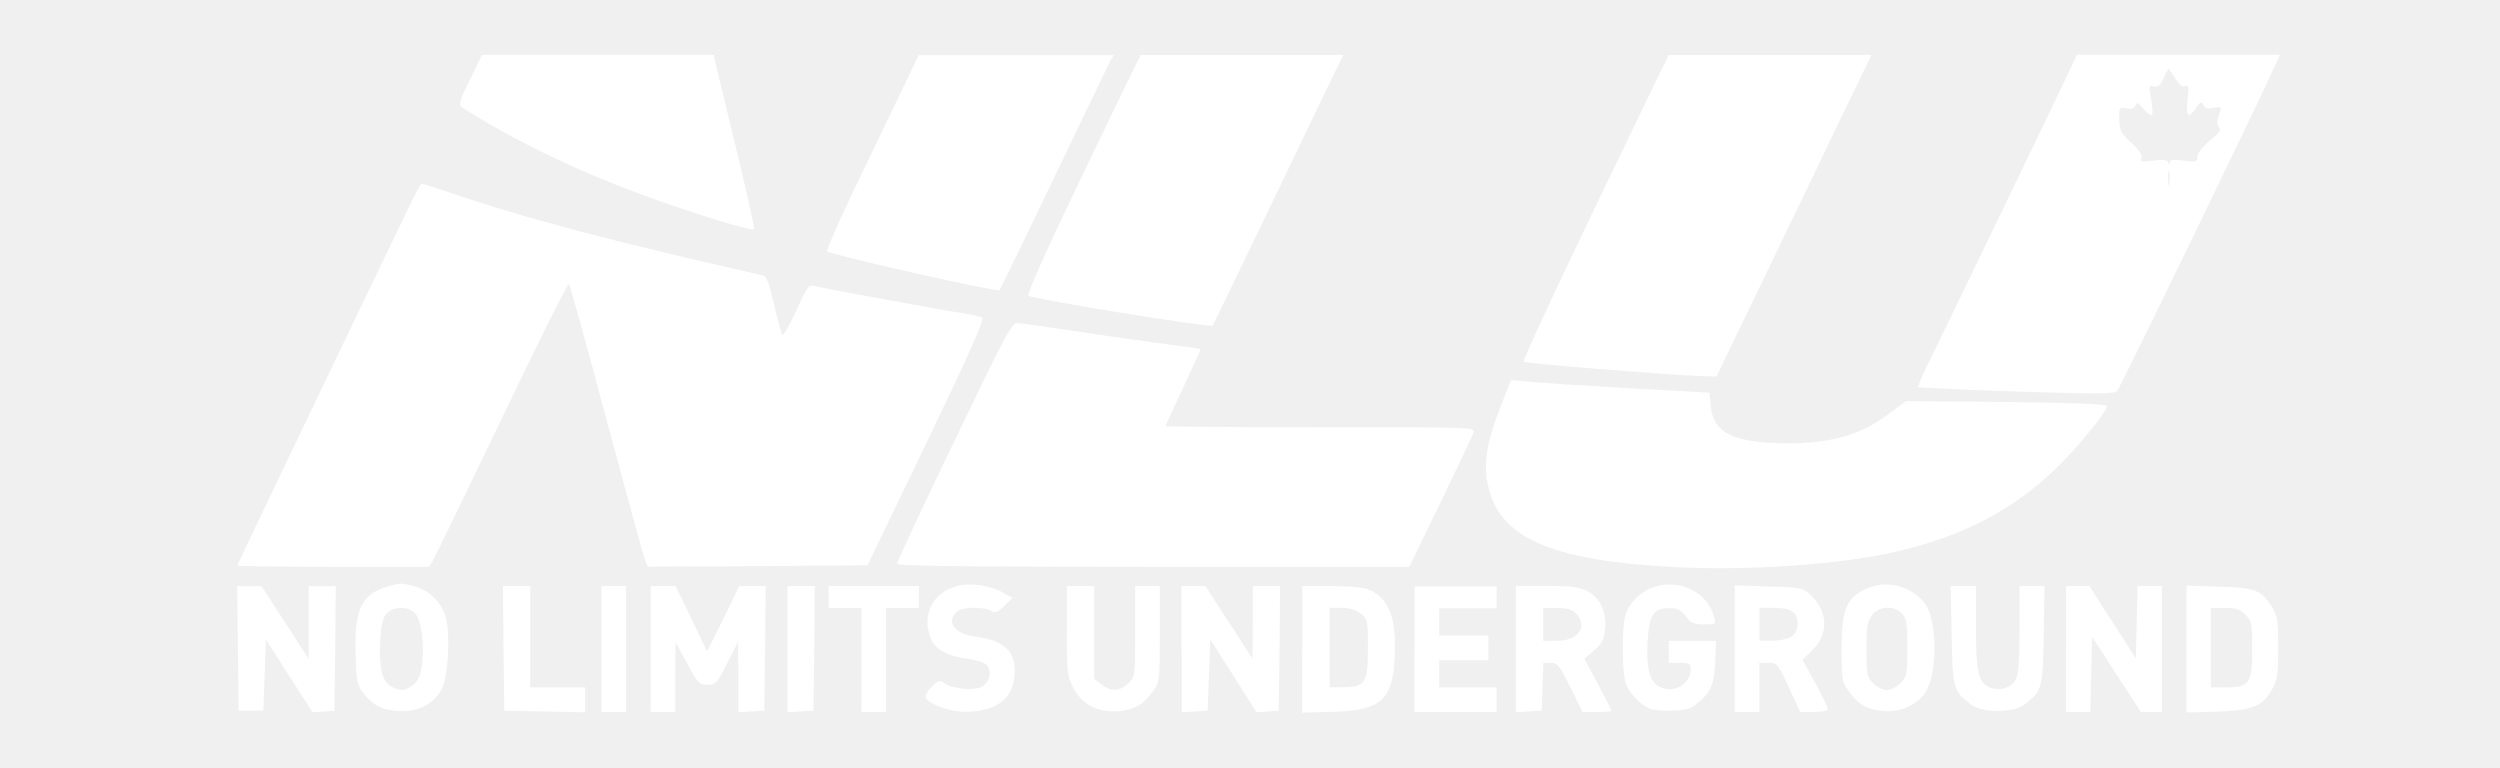
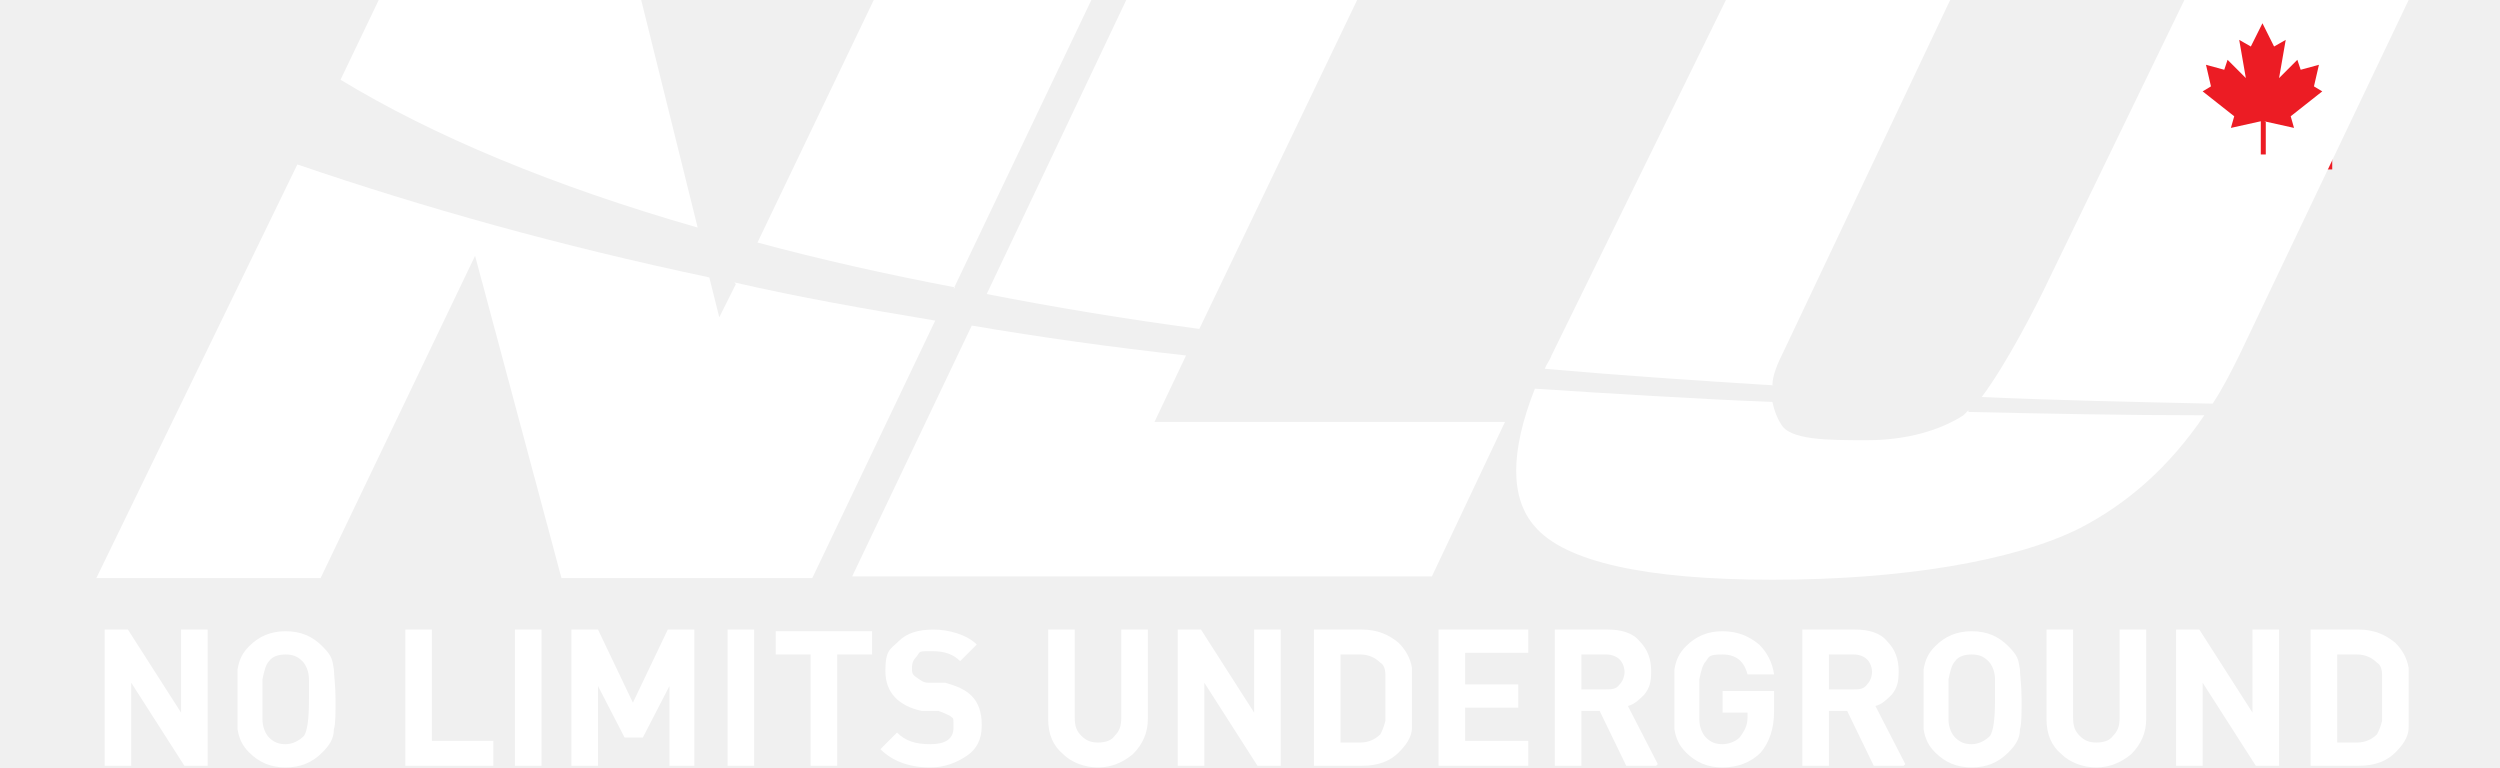
- <svg xmlns="http://www.w3.org/2000/svg" version="1.1" id="Layer_1" x="0px" y="0px" viewBox="0 0 150.5 46.2" style="enable-background:new 0 0 150.5 46.2;" xml:space="preserve">
-   <style type="text/css">
- 	.st0{fill:#FFFFFF;}
- </style>
-   <g transform="translate(0,241) scale(0.1,-0.1)">
-     <path class="st0" d="M282.9,2362.1c-6.3-12.7-6.9-15.2-4.9-16.6c23.9-15.7,59.3-33.6,93.1-46.8c32.6-13,82.4-28.8,82.9-26.5   c0.2,1.2-4.8,23.4-11.2,49.8c-6.3,26.2-11.9,49.3-12.4,51.4l-0.8,3.6h-69.7h-69.7L282.9,2362.1z" />
-     <path class="st0" d="M539.9,2349.4c-7.4-15.3-19.9-41.7-28.2-58.7c-8.1-17.1-14.3-31.5-13.8-32c2.1-2.1,102.5-24.7,103.8-23.4   c0.3,0.3,15,30.3,32.3,66.6c17.5,36.3,32.6,67.9,33.9,70.5l2.5,4.4h-58.7h-58.7L539.9,2349.4z" />
-     <path class="st0" d="M683.6,2370.7c-1.8-3.6-17.5-35.9-34.8-72c-20.4-42.7-30.8-66.1-29.7-66.7c3.8-2.3,109.8-19.4,110.9-18   c0.3,0.3,16.8,34.4,36.6,75.6c19.8,41.2,37.2,77.8,39.1,81.2l3,6.1h-61h-61L683.6,2370.7z" />
-     <path class="st0" d="M992.4,2351.9c-48.3-99.7-76.1-158.9-75.1-159.7c1-1,84.5-7.7,106.3-8.6l9.7-0.3l30.2,62.6   c16.6,34.4,37.6,78,46.6,96.9l16.5,34.1h-61h-61L992.4,2351.9z" />
-     <path class="st0" d="M1243.1,2361.8c-9.6-20.4-74.7-155.2-82.7-171.4c-3.5-7.1-5.9-13-5.6-13.5c0.5-0.3,27-1.5,59.2-2.6   c48.3-1.6,58.7-1.5,60.5,0.3c1.8,1.8,88,179.6,95.6,197.1l2.3,5.3h-61h-61.1L1243.1,2361.8z M1309.5,2362.9c2.3-4,4.1-5.4,5.9-4.8   c2.1,0.8,2.5-0.2,1.5-8.2c-1.2-10.2,0.5-11.9,5.1-4.8c2.5,3.6,3.1,4,4.4,1.6c1-2,2.8-2.5,6.3-1.6c4.9,0.8,4.9,0.8,3.1-4.3   c-1.3-3.8-1.3-5.8,0-7.4c1.5-1.6,0.2-3.5-5.6-8.2c-4.4-3.6-7.4-7.6-7.4-9.6c0-3.1-0.7-3.3-8.2-2.3c-6.1,0.8-8.2,0.5-8.4-1   c0-1.6-0.3-1.6-1,0c-0.5,1.5-3.1,1.8-8.9,1c-7.1-1-8.1-0.7-7.1,1.5c0.7,1.8-1.3,4.8-6.1,9.2c-6.3,5.8-7.1,7.3-7.3,14   c-0.2,7.4,0,7.6,4.3,6.8c3.1-0.7,4.6-0.2,5.4,1.6c0.8,2.3,1.6,2,4.9-2c2.1-2.5,4.4-4.1,5.1-3.6c0.5,0.7,0.3,4.9-0.5,9.6   c-1.5,7.9-1.3,8.4,1.5,7.6c2.3-0.8,3.8,0.3,5.9,4.8c1.5,3.3,3,5.9,3.1,5.9S1307.5,2366,1309.5,2362.9z M1305.9,2299.1   c-0.3-2.1-0.7-0.5-0.7,3.6s0.3,5.8,0.7,3.8C1306.2,2304.4,1306.2,2301.1,1305.9,2299.1z" />
-     <path class="st0" d="M248.5,2290.1c-8.4-17-105.6-219.7-105.6-220.5c0-0.5,25.9-0.8,57.7-0.8h57.7l2.3,3.8   c1.2,2,19.9,40.5,41.5,85.5c21.6,45.2,39.7,81.6,40.4,80.8c0.7-0.7,10.9-37.4,22.7-81.9c11.9-44.3,22.4-82.4,23.2-84.5l1.6-3.6   l66.1,0.3l66.1,0.5l35.6,73.8c26.9,56,34.9,74.3,33.5,75.3c-1.3,0.7-6.1,1.8-10.7,2.5c-8.2,1-84.2,15-90.8,16.6   c-3,0.7-4.4-1.3-10.5-15c-4-8.7-7.7-15.2-8.4-14.5c-0.5,0.7-2.8,8.9-4.9,18.3c-3.3,14-4.4,17-7.3,17.6   c-91,20.6-143.2,34.4-189.5,50.3c-8.2,2.6-15,4.9-15.3,4.9C253.6,2299.5,251.1,2295.2,248.5,2290.1z" />
-     <path class="st0" d="M574.3,2143.9c-19-39.2-34.3-72.3-34.3-73.3c0-1.3,40.9-1.8,154.1-1.8h154.3l18.8,38.7   c10.2,21.3,19.3,40.2,19.8,42c1,3.3,0.2,3.3-92.1,3.3c-51.3,0-93.3,0.3-93.3,0.7c0,0.2,4.8,10.7,10.7,23.2   c5.9,12.5,10.7,22.9,10.4,23.1c-0.3,0.3-12.7,2-27.7,4c-15,2-38.9,5.4-53.2,7.6c-14.5,2.3-27.9,4.1-29.7,4.1   C608.9,2215.3,603.5,2205,574.3,2143.9z" />
-     <path class="st0" d="M903.9,2166.6c-9.7-24.4-11.5-37.9-7.1-52.7c8.4-28.7,39.4-41.4,110.1-45.2c44.2-2.5,100.4,1.3,134.1,9.1   c40.2,9.2,70.5,24.9,96.6,50.1c13,12.5,30.8,34.3,30.8,37.6c0,1.2-19,2-60.5,2.5l-60.6,0.5l-10.2-7.6c-18-13.7-38.2-18.8-68.7-17.6   c-26.7,1.2-37.1,7.1-38.6,22.4l-0.7,7.9l-50.6,2.8c-27.7,1.6-54.5,3.3-59.7,4l-9.2,0.8L903.9,2166.6z" />
-     <path class="st0" d="M233.5,2056.9c-15.8-4.4-20.3-13.8-19.4-40.5c0.3-15.3,1-19,4-22.7c5.9-8.1,11.5-11,21.6-11.7   c11.5-0.8,20.8,3.8,25.9,12.5c3.6,6.3,5.4,27.4,3.5,40.5c-1.5,10.4-9.7,19.6-19.8,22.1C240.9,2059.2,241.3,2059.2,233.5,2056.9z    M249.8,2040.9c3.8-3.8,5.8-18.3,4.3-30.7c-1-6.9-2.1-9.9-5.4-12.4c-4.8-3.8-6.8-4-12.5-1.5c-5.9,2.8-8.1,10.9-7.3,27.2   c0.5,10.2,1.5,14.7,3.8,17.1C236.5,2045,245.5,2045.2,249.8,2040.9z" />
-     <path class="st0" d="M576.8,2057.4c-15.3-3.8-22.4-17.6-16.3-32.1c2.6-6.4,10.5-10.5,22.6-12c4.6-0.5,9.4-2.1,10.7-3.5   c3.6-3.5,2.1-10.5-2.6-13.2c-4.9-2.5-17-1.5-22.4,2c-3.3,2.3-4,2-8.1-2.3c-2.6-2.6-4-5.4-3.3-6.6c2.3-3.8,14.8-8.2,23.1-8.2   c18.6,0,28.7,7.1,30.2,21.1c1.3,14.8-5.1,21.6-23.6,24.2c-12.5,1.8-17.6,8.4-11.4,14.7c3,3.1,15.7,3.6,20.8,0.8   c2.8-1.5,4.1-1,8.2,3l4.8,4.8l-6.3,3.5C595.9,2057.5,584.4,2059.2,576.8,2057.4z" />
-     <path class="st0" d="M996,2056.7c-8.2-2.6-15.5-9.7-17.6-17.3c-2.1-8.2-2-34.4,0.5-41.4c1.2-3.1,4.8-7.9,8.2-10.7   c5.8-4.6,7.6-5.1,17.6-5.1c8.9,0,12.4,0.7,15.8,3.5c9.1,6.8,11.4,11.5,12,25.5l0.5,13h-14.2h-14.2v-6.6v-6.6h6.6   c5.8,0,6.6-0.5,6.6-3.8c0-8.9-9.6-14.7-18.3-10.9c-6.3,2.5-8.7,11.5-7.6,28.3c1,15.5,3.6,19.3,12.9,19.3c5.1,0,7.1-1,10.1-4.9   c3-4.1,4.6-4.9,10.9-4.9c7.1,0,7.3,0.2,6.1,4.4C1028.3,2053.1,1011.5,2061.7,996,2056.7z" />
-     <path class="st0" d="M1126.2,2056.6c-14.3-5.3-17.6-12.2-17.6-37.7c0-16.8,0.3-19.4,3.8-24.2c5.6-8.4,11.5-12,21.3-12.7   c11.2-1,21.9,4.3,26.4,12.9c6.3,12.2,5.8,41.2-0.8,51.1C1152.1,2056.2,1137.9,2060.8,1126.2,2056.6z M1144.9,2040.7   c2.8-2.8,3.3-5.4,3.3-20.6c0-16.3-0.3-17.6-4.1-21.4c-2.1-2.3-5.9-4.1-8.2-4.1c-2.3,0-6.1,1.8-8.2,4.1c-3.8,3.6-4.1,5.1-4.1,20.3   c0,14,0.5,17,3.5,20.8C1131.2,2045.2,1139.9,2045.7,1144.9,2040.7z" />
-     <path class="st0" d="M143.2,2019.8l0.5-37.6h7.4h7.4l0.8,21.4l0.8,21.4l14-21.9l14-21.8l6.6,0.3l6.6,0.5l0.5,37.6l0.3,37.4H194   h-8.2v-21.8v-21.9l-14.2,21.9l-14.2,21.8h-7.3h-7.3L143.2,2019.8z" />
-     <path class="st0" d="M303.1,2019.8l0.5-37.6l24.4-0.5l24.2-0.5v7.6v7.4h-16.5h-16.5v30.5v30.5H311h-8.2L303.1,2019.8z" />
-     <path class="st0" d="M362.1,2019.3v-37.9h7.4h7.4v37.9v37.9h-7.4h-7.4V2019.3z" />
-     <path class="st0" d="M391.7,2019.3v-37.9h7.4h7.4v21.1l0.2,20.9l6.9-12.7c6.4-11.9,7.3-12.9,12.2-12.9c5.1,0,5.8,0.8,11.9,12.9   l6.6,12.7l0.2-21.1v-21.1l7.9,0.5l7.7,0.5l0.5,37.6l0.3,37.4H453h-7.9l-9.7-19.8l-9.7-19.6l-9.4,19.6l-9.6,19.8h-7.4h-7.6V2019.3z" />
-     <path class="st0" d="M474.1,2019.1v-37.9l7.9,0.5l7.7,0.5l0.5,37.6l0.3,37.4h-8.2h-8.2V2019.1z" />
-     <path class="st0" d="M498.8,2050.6v-6.6h9.9h9.9v-31.3v-31.3h7.4h7.4v31.3v31.3h9.9h9.9v6.6v6.6H526h-27.2V2050.6z" />
-     <path class="st0" d="M642.2,2030.3c0-24.6,0.3-27.5,3.8-34.1c4.9-10.1,15-15.3,27.2-14.3c9.7,0.7,15.5,4.1,21.4,12.7   c3.5,5.1,3.6,7.1,3.6,33.9v28.7h-7.4h-7.4V2030c0-26.9,0-27.4-4.1-31.3c-4.9-4.9-10.5-5.3-16.3-0.7l-4.3,3.3v28v27.9h-8.2h-8.2   V2030.3z" />
-     <path class="st0" d="M711.4,2019.1v-37.9l7.9,0.5l7.7,0.5l0.8,21.4l0.8,21.4l14-21.9l13.8-21.9l6.8,0.5l6.6,0.5l0.5,37.6l0.3,37.4   h-8.2h-8.2v-21.8l-0.2-21.9l-14.2,21.9l-14.2,21.8h-7.1h-7.3V2019.1z" />
-     <path class="st0" d="M783.9,2019.1v-38.1l18.6,0.5c28.8,1,35.8,6.9,37.1,32.5c1.3,24.1-3.6,36.6-16.6,41.4   c-2.6,1-12.4,1.8-21.9,1.8h-17.1V2019.1z M819.2,2040.6c4.1-3.3,4.3-4,4.3-20.6c0-20.9-1.6-23.7-14.8-23.7h-8.2v23.9v23.9h7.3   C812.5,2044,816.2,2042.9,819.2,2040.6z" />
-     <path class="st0" d="M851.5,2019.3v-37.9h24.7H901v7.4v7.4h-17.3h-17.3v8.2v8.2h14.8H896v7.4v7.4h-14.8h-14.8v8.2v8.2h17.3H901v6.6   v6.6h-24.7h-24.7V2019.3z" />
-     <path class="st0" d="M912.5,2019.1v-37.9l7.9,0.5l7.7,0.5l0.5,14.5l0.5,14.3h4.4c4.1,0,5.3-1.5,11.9-14.8l7.3-14.8h8.7   c4.8,0,8.7,0.3,8.7,0.7s-3.6,7.4-8.1,16l-8.2,15.3l5.9,5.1c4.9,4.3,5.9,6.3,6.6,13.2c0.8,10.5-3.1,18.6-11,22.6   c-4.4,2.3-9.9,3-24.2,3h-18.6V2019.1z M948.7,2040.7c7.6-7.6,1.5-16.5-11.5-16.5H929v9.9v9.9h8.2   C943.3,2044,946.3,2043.2,948.7,2040.7z" />
-     <path class="st0" d="M1044.3,2019.5v-38.1h7.4h7.4v14.8v14.8h5.4c5.4,0,5.8-0.5,12.4-14.8l6.8-14.8h8.2c5.3,0,8.4,0.7,8.4,1.8   s-3.5,8.2-7.6,15.8l-7.6,13.8l5.9,5.8c9.9,9.6,9.6,23.1-0.8,33c-4.9,4.6-5.4,4.8-25.5,5.3l-20.4,0.7V2019.5z M1079.6,2041.4   c4-3.8,3.3-11.5-1-14.5c-2.1-1.5-7.1-2.6-11.5-2.6h-7.9v9.9v9.9h8.9C1074,2044,1077.9,2043.2,1079.6,2041.4z" />
-     <path class="st0" d="M1174.9,2027.7c0.5-32.3,1-33.9,11.9-42c6.4-4.9,25.2-4.9,31.6,0c10.9,8.1,11.4,9.7,11.9,42l0.5,29.5h-7.4   h-7.6v-25.9c0-17.3-0.7-27.4-2.1-30c-2.6-5.4-9.9-7.6-16-5.1c-6.8,2.8-8.2,9.4-8.2,37.6v23.4h-7.6h-7.6L1174.9,2027.7z" />
-     <path class="st0" d="M1243.7,2019.3v-37.9h7.4h7.3l0.5,22.7l0.5,22.6l14.7-22.7l14.7-22.6h6.3h6.4v37.9v37.9h-7.4h-7.3l-0.5-21.8   l-0.5-21.8l-14,21.8l-14,21.8h-6.9h-7.1V2019.3z" />
-     <path class="st0" d="M1316.3,2019.3v-38.2l18.6,0.5c21.6,0.8,27.5,3.3,33.1,13.8c3,5.6,3.5,9.6,3.5,24.7c0,15.2-0.5,19.1-3.3,23.7   c-6.4,10.9-10.4,12.5-32.3,13l-19.6,0.7V2019.3z M1351.7,2039.9c3.8-3.6,4.1-5.1,4.1-20.6c0-20.6-1.6-23.1-15.7-23.1h-9.1v23.9   v23.9h8.2C1346.1,2044,1348.6,2043.2,1351.7,2039.9z" />
+ <svg xmlns="http://www.w3.org/2000/svg" version="1.1" viewBox="0 0 150.5 46.2">
+   <defs>
+     <style>
+       .cls-1 {
+         fill: #fff;
+       }
+ 
+       .cls-2 {
+         fill: #ec1c24;
+       }
+     </style>
+   </defs>
+   <g>
+     <g id="Layer_1">
+       <rect class="cls-2" x="131.7" y="1.1" width="8.7" height="9.1" />
+       <g>
+         <g>
+           <path class="cls-1" d="M12.5,46.1h-1.4l-3.2-5v5h-1.6v-8.2h1.4l3.2,5v-5h1.6v8.2Z" />
+           <path class="cls-1" d="M20.2,42.1c0,.9,0,1.5-.1,1.8,0,.6-.3,1-.7,1.4-.6.6-1.3.9-2.2.9s-1.6-.3-2.2-.9c-.4-.4-.6-.8-.7-1.4,0-.3,0-1,0-1.8s0-1.5,0-1.8c.1-.6.3-1,.7-1.4.6-.6,1.3-.9,2.2-.9s1.6.3,2.2.9.6.8.7,1.4c0,.3.1,1,.1,1.8ZM18.6,42.1c0-.6,0-1,0-1.2,0-.5-.2-.9-.4-1.1-.3-.3-.6-.4-1-.4s-.8.1-1,.4c-.2.2-.3.6-.4,1.1,0,.1,0,.5,0,1.2s0,1.1,0,1.2c0,.5.2.9.4,1.1.3.3.6.4,1,.4s.8-.2,1.1-.5c.2-.3.3-1,.3-2.2Z" />
+           <path class="cls-1" d="M29.7,46.1h-5.3v-8.2h1.6v6.7h3.7v1.4Z" />
+           <path class="cls-1" d="M32.6,46.1h-1.6v-8.2h1.6v8.2Z" />
+           <path class="cls-1" d="M41.9,46.1h-1.6v-4.8l-1.6,3.1h-1.1l-1.6-3.1v4.8h-1.6v-8.2h1.6l2.1,4.4,2.1-4.4h1.6v8.2Z" />
+           <path class="cls-1" d="M45.4,46.1h-1.6v-8.2h1.6v8.2Z" />
+           <path class="cls-1" d="M52.5,39.4h-2.1v6.7h-1.6v-6.7h-2.1v-1.4h5.8v1.4Z" />
+           <path class="cls-1" d="M59.1,43.7c0,.8-.3,1.4-.9,1.8-.6.4-1.3.7-2.2.7-1.3,0-2.3-.4-3-1.1l1-1c.5.5,1.1.7,2,.7s1.4-.3,1.4-1,0-.5-.2-.7c-.2-.1-.4-.2-.7-.3h-1c-1.4-.3-2.2-1.1-2.2-2.4s.3-1.3.8-1.8c.5-.5,1.2-.7,2.1-.7s2,.3,2.6.9l-1,1c-.4-.4-.9-.6-1.7-.6s-.7,0-.9.3c-.2.2-.3.4-.3.7s0,.4.3.6.4.3.7.3h1c.7.2,1.2.4,1.6.8.4.4.6,1,.6,1.7Z" />
+           <path class="cls-1" d="M69.1,43.3c0,.8-.3,1.5-.9,2.1-.6.5-1.3.8-2.1.8s-1.6-.3-2.1-.8c-.6-.5-.9-1.2-.9-2.1v-5.4h1.6v5.3c0,.5.1.8.4,1.1s.6.4,1,.4.8-.1,1-.4c.3-.3.4-.6.4-1.1v-5.3h1.6v5.4Z" />
+           <path class="cls-1" d="M77.1,46.1h-1.4l-3.2-5v5h-1.6v-8.2h1.4l3.2,5v-5h1.6v8.2Z" />
+           <path class="cls-1" d="M85,42c0,.9,0,1.5,0,1.8,0,.6-.4,1.1-.8,1.5-.5.5-1.2.8-2.2.8h-2.9v-8.2h2.9c.9,0,1.6.3,2.2.8.4.4.7.9.8,1.5,0,.3,0,.9,0,1.8ZM83.4,42c0-.7,0-1.1,0-1.4,0-.3-.1-.6-.3-.7-.3-.3-.7-.5-1.2-.5h-1.2v5.3h1.2c.5,0,.9-.2,1.2-.5.1-.2.2-.4.3-.8,0-.3,0-.8,0-1.4Z" />
+           <path class="cls-1" d="M92,46.1h-5.4v-8.2h5.4v1.4h-3.8v1.9h3.2v1.4h-3.2v2h3.8v1.4Z" />
+           <path class="cls-1" d="M99.7,46.1h-1.8l-1.6-3.3h-1.1v3.3h-1.6v-8.2h3.2c.8,0,1.5.2,1.9.7.5.5.7,1.1.7,1.8s-.1,1-.4,1.4c-.3.3-.6.6-1,.7l1.8,3.5ZM97.8,40.5c0-.3-.1-.6-.3-.8-.2-.2-.5-.3-.8-.3h-1.5v2.1h1.5c.3,0,.6,0,.8-.3.2-.2.3-.5.3-.8Z" />
+           <path class="cls-1" d="M106.8,42.8c0,1.1-.3,1.9-.8,2.5-.6.6-1.4.9-2.3.9s-1.6-.3-2.2-.9c-.4-.4-.6-.8-.7-1.4,0-.3,0-1,0-1.8s0-1.5,0-1.8c.1-.6.3-1,.7-1.4.6-.6,1.3-.9,2.2-.9s1.6.3,2.2.8c.5.5.8,1.1.9,1.8h-1.6c-.2-.8-.7-1.2-1.5-1.2s-.8.1-1,.4c-.2.2-.3.6-.4,1.1,0,.1,0,.5,0,1.2s0,1.1,0,1.2c0,.5.2.9.4,1.1.3.3.6.4,1,.4s.9-.2,1.1-.5c.2-.3.4-.6.4-1.1v-.3h-1.5v-1.3h3.1v1.2Z" />
+           <path class="cls-1" d="M114.6,46.1h-1.8l-1.6-3.3h-1.1v3.3h-1.6v-8.2h3.2c.8,0,1.5.2,1.9.7.5.5.7,1.1.7,1.8s-.1,1-.4,1.4c-.3.3-.6.6-1,.7l1.8,3.5ZM112.7,40.5c0-.3-.1-.6-.3-.8-.2-.2-.5-.3-.8-.3h-1.5v2.1h1.5c.3,0,.6,0,.8-.3.2-.2.3-.5.3-.8Z" />
+           <path class="cls-1" d="M121.7,42.1c0,.9,0,1.5-.1,1.8,0,.6-.3,1-.7,1.4-.6.6-1.3.9-2.2.9s-1.6-.3-2.2-.9c-.4-.4-.6-.8-.7-1.4,0-.3,0-1,0-1.8s0-1.5,0-1.8c.1-.6.3-1,.7-1.4.6-.6,1.3-.9,2.2-.9s1.6.3,2.2.9.6.8.7,1.4c0,.3.1,1,.1,1.8ZM120.1,42.1c0-.6,0-1,0-1.2,0-.5-.2-.9-.4-1.1-.3-.3-.6-.4-1-.4s-.8.1-1,.4c-.2.2-.3.6-.4,1.1,0,.1,0,.5,0,1.2s0,1.1,0,1.2c0,.5.2.9.4,1.1.3.3.6.4,1,.4s.8-.2,1.1-.5c.2-.3.3-1,.3-2.2Z" />
+           <path class="cls-1" d="M129.2,43.3c0,.8-.3,1.5-.9,2.1-.6.5-1.3.8-2.1.8s-1.6-.3-2.1-.8c-.6-.5-.9-1.2-.9-2.1v-5.4h1.6v5.3c0,.5.1.8.4,1.1s.6.4,1,.4.8-.1,1-.4c.3-.3.4-.6.4-1.1v-5.3h1.6v5.4Z" />
+           <path class="cls-1" d="M137.2,46.1h-1.4l-3.2-5v5h-1.6v-8.2h1.4l3.2,5v-5h1.6v8.2Z" />
+           <path class="cls-1" d="M145,42c0,.9,0,1.5,0,1.8,0,.6-.4,1.1-.8,1.5-.5.5-1.2.8-2.2.8h-2.9v-8.2h2.9c.9,0,1.6.3,2.2.8.4.4.7.9.8,1.5,0,.3,0,.9,0,1.8ZM143.4,42c0-.7,0-1.1,0-1.4,0-.3-.1-.6-.3-.7-.3-.3-.7-.5-1.2-.5h-1.2v5.3h1.2c.5,0,.9-.2,1.2-.5.1-.2.2-.4.3-.8,0-.3,0-.8,0-1.4Z" />
+         </g>
+         <g>
+           <path class="cls-1" d="M57.4,17.4L65.7,0h-13.1l-7,14.6c3.7,1,7.7,1.9,11.9,2.7Z" />
+           <path class="cls-1" d="M42,13.7l-3.4-13.7h-15.8s-2.3,4.8-2.3,4.8c5.6,3.4,12.8,6.4,21.5,8.9Z" />
+           <path class="cls-1" d="M44.3,17.1l-1,2-.6-2.4c-9-1.9-17.2-4.2-24.8-6.8l-12.1,24.9h13.5l9.3-19.4,5.2,19.4h15.1l7.4-15.5c-4.2-.7-8.2-1.4-12.1-2.3Z" />
+         </g>
+         <g>
+           <path class="cls-1" d="M72.2,19.8L81.7,0h-13.9l-8.4,17.7c4.1.8,8.3,1.5,12.8,2.1Z" />
+           <path class="cls-1" d="M71.4,21.4c-4.5-.5-8.8-1.1-12.9-1.8l-7.2,15.1h34.9l4.4-9.3h-21.1l1.9-4Z" />
+         </g>
+         <g>
+           <path class="cls-1" d="M106.7,23.2c0-.6.3-1.3.7-2.1L117.4,0h-13.5l-10.5,21.4c-.1.3-.3.5-.4.8,4.5.4,9,.7,13.8,1Z" />
+           <path class="cls-1" d="M118.5,24.7c-.1.1-.2.2-.3.3-1.4.9-3.4,1.5-5.8,1.5s-4.7,0-5.2-1c-.2-.3-.4-.8-.5-1.3-4.9-.2-9.7-.5-14.3-.8-1.5,3.8-1.5,6.6,0,8.3,1.8,2.1,6.6,3.2,14.3,3.2s14.5-1.1,18.5-3.1c2.9-1.5,5.4-3.7,7.5-6.8-4.9,0-9.6-.1-14.2-.2Z" />
+           <path class="cls-1" d="M131.5,0l-8.1,16.7c-.8,1.7-2.6,5.2-4.1,7.2,4.5.2,9.2.3,13.9.4.6-.9,1.1-1.9,1.6-2.9L145,0h-13.5ZM136.4,7.3v2h-.3v-2l-1.8.4.2-.7-1.9-1.5.5-.3-.3-1.3,1.1.3.2-.6,1.1,1.1-.4-2.3.7.4.7-1.4.7,1.4.7-.4-.4,2.3,1.1-1.1.2.6,1.1-.3-.3,1.3.5.3-1.9,1.5.2.7-1.8-.4Z" />
+         </g>
+       </g>
+     </g>
  </g>
</svg>
